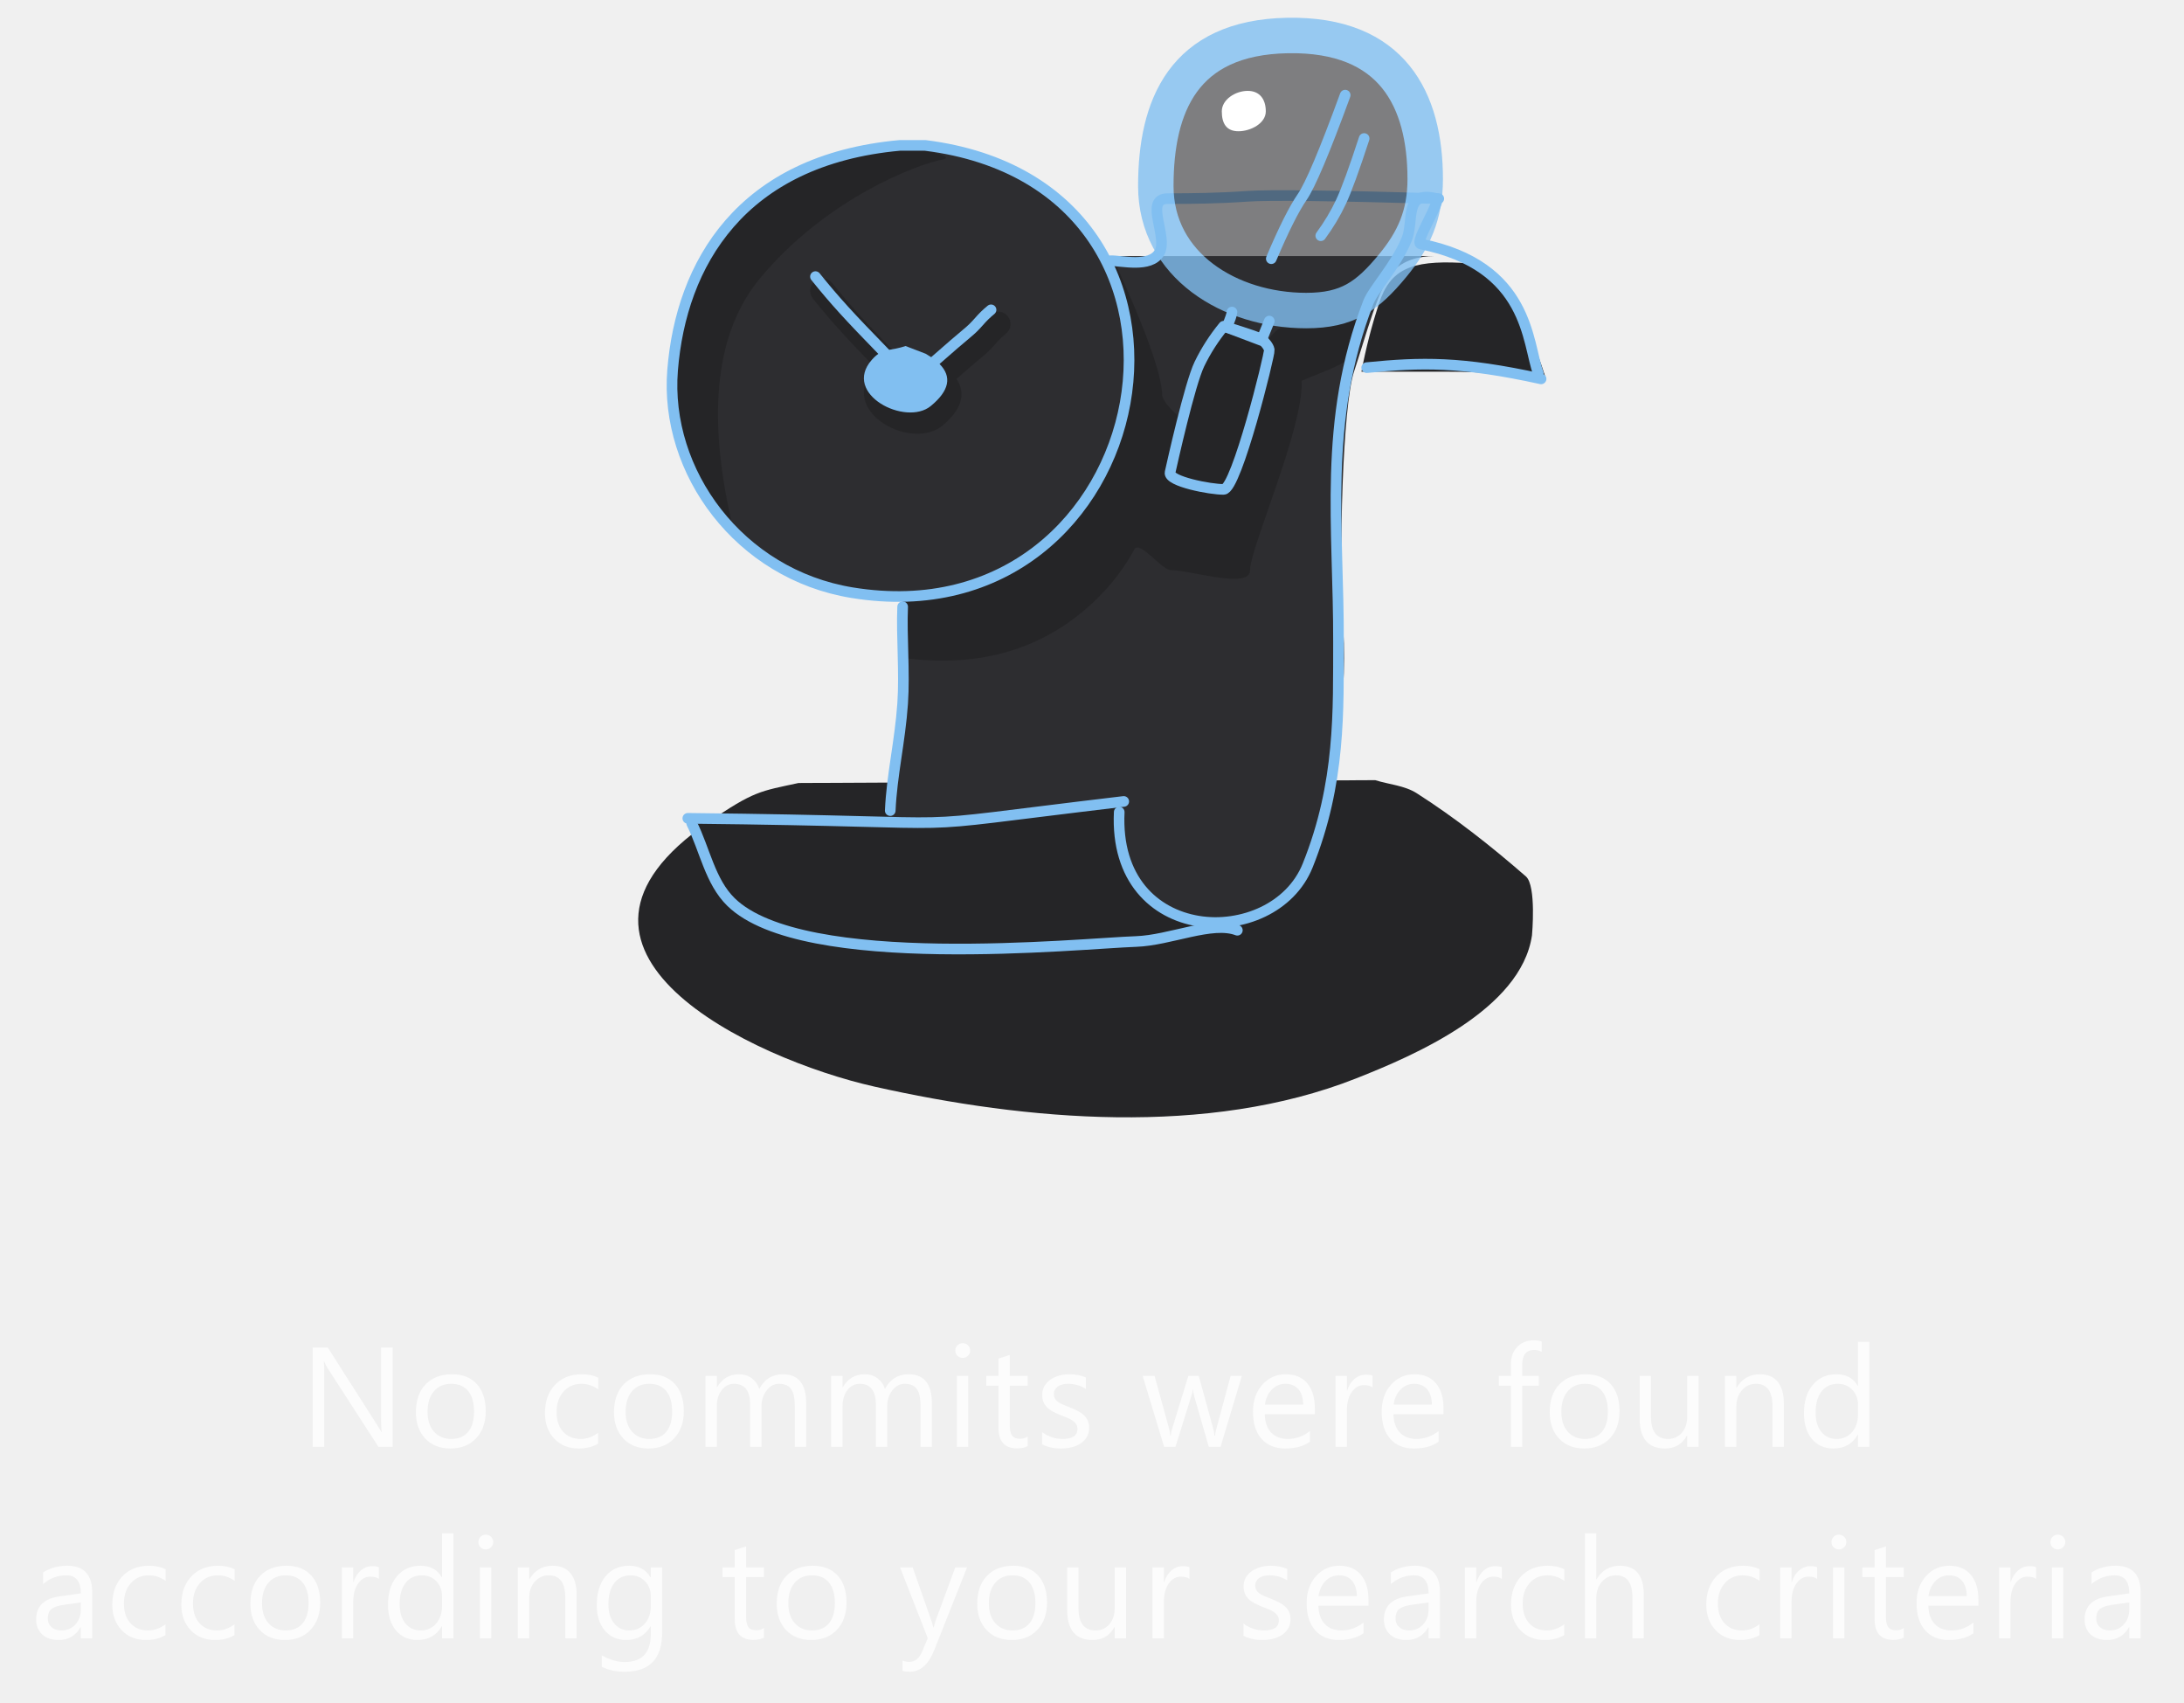
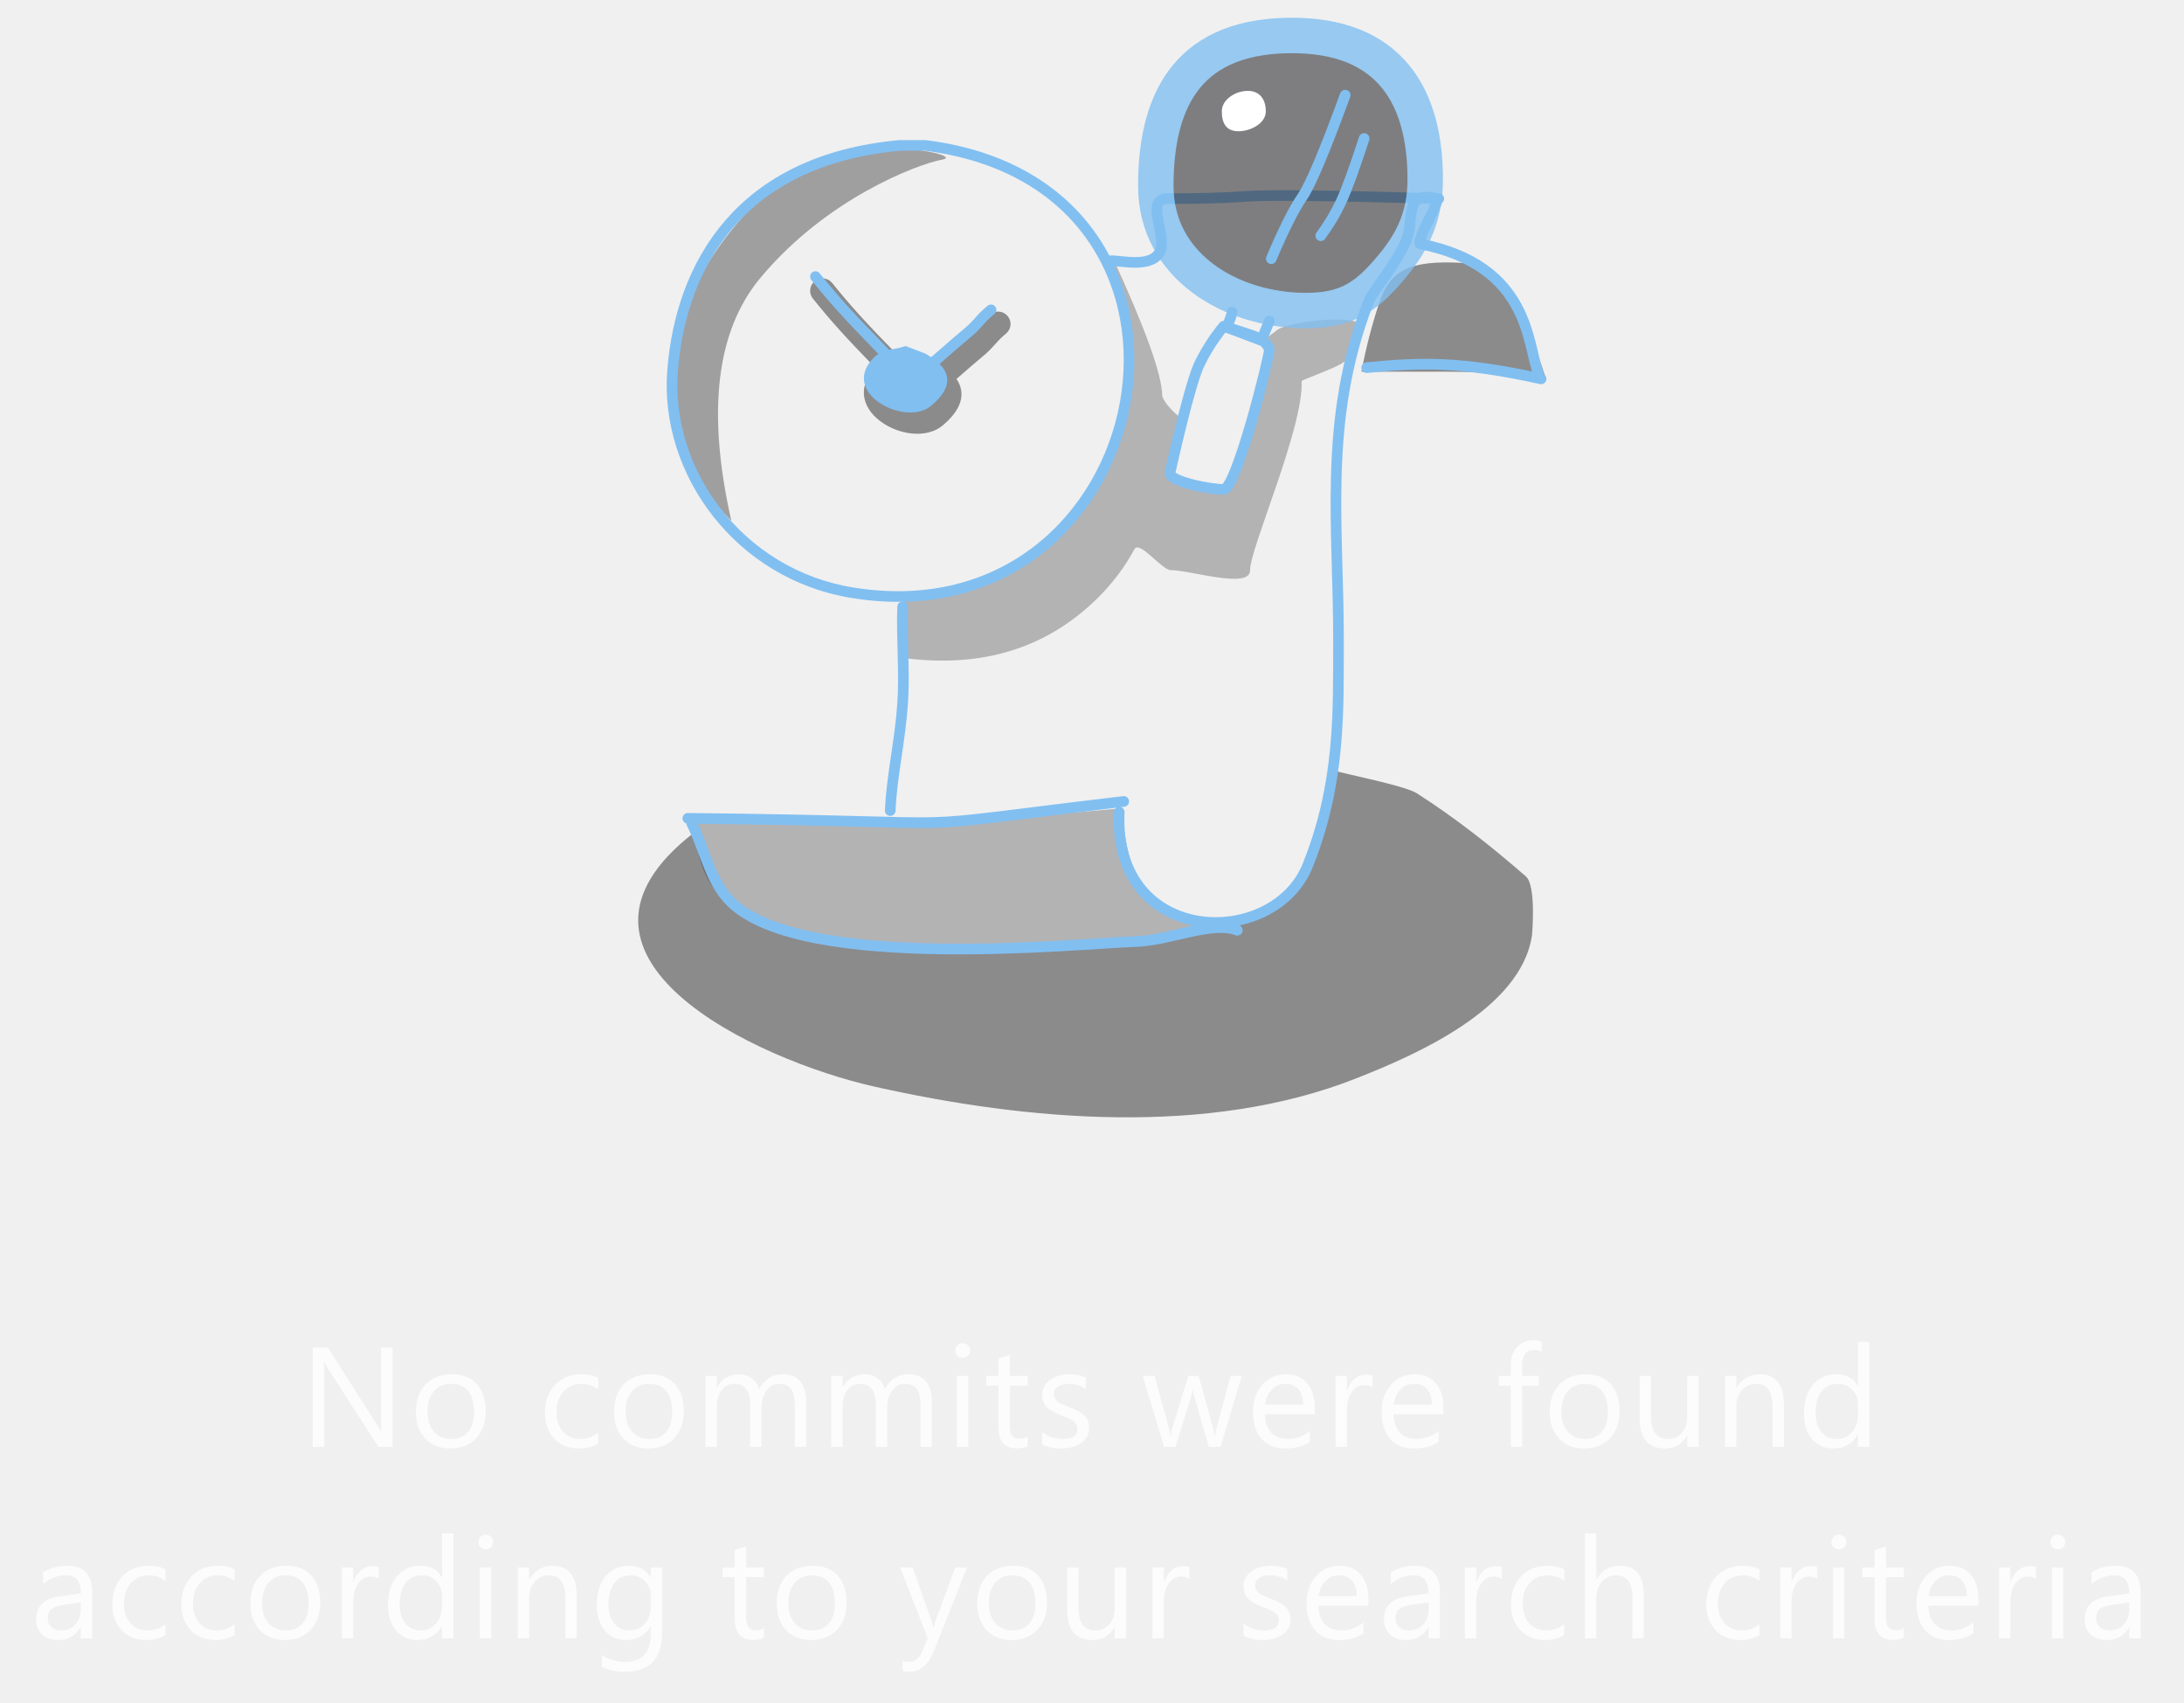
<svg xmlns="http://www.w3.org/2000/svg" width="308" height="240" viewBox="0 0 308 240">
  <g fill="none" fill-rule="evenodd">
    <rect width="308" height="241" />
    <g transform="translate(0 5)">
      <path fill="#FFFFFF" d="M55.381,22 L53.369,22 L46.162,10.838 C45.98,10.558 45.83,10.265 45.713,9.959 L45.654,9.959 C45.706,10.258 45.732,10.9 45.732,11.883 L45.732,22 L44.092,22 L44.092,7.996 L46.221,7.996 L53.232,18.982 C53.525,19.438 53.714,19.751 53.799,19.92 L53.838,19.92 C53.773,19.516 53.74,18.829 53.74,17.859 L53.74,7.996 L55.381,7.996 L55.381,22 Z M63.518,22.234 C62.04,22.234 60.86,21.767 59.978,20.833 C59.095,19.899 58.654,18.66 58.654,17.117 C58.654,15.437 59.113,14.126 60.031,13.182 C60.949,12.238 62.189,11.766 63.752,11.766 C65.243,11.766 66.407,12.225 67.243,13.143 C68.08,14.061 68.498,15.333 68.498,16.961 C68.498,18.556 68.047,19.834 67.146,20.794 C66.244,21.754 65.035,22.234 63.518,22.234 Z M63.635,13.113 C62.606,13.113 61.792,13.463 61.193,14.163 C60.594,14.863 60.295,15.828 60.295,17.059 C60.295,18.243 60.598,19.178 61.203,19.861 C61.809,20.545 62.619,20.887 63.635,20.887 C64.67,20.887 65.466,20.551 66.022,19.881 C66.579,19.21 66.857,18.257 66.857,17.02 C66.857,15.77 66.579,14.806 66.022,14.129 C65.466,13.452 64.67,13.113 63.635,13.113 Z M84.352,21.541 C83.583,22.003 82.672,22.234 81.617,22.234 C80.191,22.234 79.041,21.771 78.165,20.843 C77.289,19.915 76.852,18.712 76.852,17.234 C76.852,15.587 77.324,14.264 78.268,13.265 C79.212,12.265 80.471,11.766 82.047,11.766 C82.926,11.766 83.701,11.928 84.371,12.254 L84.371,13.895 C83.629,13.374 82.835,13.113 81.988,13.113 C80.966,13.113 80.128,13.479 79.474,14.212 C78.819,14.944 78.492,15.906 78.492,17.098 C78.492,18.27 78.8,19.194 79.415,19.871 C80.03,20.548 80.855,20.887 81.891,20.887 C82.763,20.887 83.583,20.597 84.352,20.018 L84.352,21.541 Z M91.453,22.234 C89.975,22.234 88.795,21.767 87.913,20.833 C87.031,19.899 86.59,18.66 86.59,17.117 C86.59,15.437 87.049,14.126 87.967,13.182 C88.885,12.238 90.125,11.766 91.687,11.766 C93.178,11.766 94.342,12.225 95.179,13.143 C96.015,14.061 96.434,15.333 96.434,16.961 C96.434,18.556 95.983,19.834 95.081,20.794 C94.179,21.754 92.97,22.234 91.453,22.234 Z M91.57,13.113 C90.542,13.113 89.728,13.463 89.129,14.163 C88.53,14.863 88.23,15.828 88.23,17.059 C88.23,18.243 88.533,19.178 89.139,19.861 C89.744,20.545 90.555,20.887 91.57,20.887 C92.605,20.887 93.401,20.551 93.958,19.881 C94.515,19.21 94.793,18.257 94.793,17.02 C94.793,15.77 94.515,14.806 93.958,14.129 C93.401,13.452 92.605,13.113 91.57,13.113 Z M113.691,22 L112.09,22 L112.09,16.258 C112.09,15.151 111.919,14.35 111.577,13.855 C111.235,13.361 110.661,13.113 109.854,13.113 C109.17,13.113 108.589,13.426 108.11,14.051 C107.632,14.676 107.393,15.424 107.393,16.297 L107.393,22 L105.791,22 L105.791,16.062 C105.791,14.096 105.033,13.113 103.516,13.113 C102.812,13.113 102.233,13.408 101.777,13.997 C101.322,14.586 101.094,15.353 101.094,16.297 L101.094,22 L99.492,22 L99.492,12 L101.094,12 L101.094,13.582 L101.133,13.582 C101.842,12.371 102.878,11.766 104.238,11.766 C104.922,11.766 105.518,11.956 106.025,12.337 C106.533,12.718 106.882,13.217 107.07,13.836 C107.813,12.456 108.919,11.766 110.391,11.766 C112.591,11.766 113.691,13.123 113.691,15.838 L113.691,22 Z M131.418,22 L129.816,22 L129.816,16.258 C129.816,15.151 129.646,14.35 129.304,13.855 C128.962,13.361 128.387,13.113 127.58,13.113 C126.896,13.113 126.315,13.426 125.837,14.051 C125.358,14.676 125.119,15.424 125.119,16.297 L125.119,22 L123.518,22 L123.518,16.062 C123.518,14.096 122.759,13.113 121.242,13.113 C120.539,13.113 119.96,13.408 119.504,13.997 C119.048,14.586 118.82,15.353 118.82,16.297 L118.82,22 L117.219,22 L117.219,12 L118.82,12 L118.82,13.582 L118.859,13.582 C119.569,12.371 120.604,11.766 121.965,11.766 C122.648,11.766 123.244,11.956 123.752,12.337 C124.26,12.718 124.608,13.217 124.797,13.836 C125.539,12.456 126.646,11.766 128.117,11.766 C130.318,11.766 131.418,13.123 131.418,15.838 L131.418,22 Z M135.766,9.461 C135.479,9.461 135.235,9.363 135.033,9.168 C134.831,8.973 134.73,8.725 134.73,8.426 C134.73,8.126 134.831,7.877 135.033,7.679 C135.235,7.48 135.479,7.381 135.766,7.381 C136.059,7.381 136.308,7.48 136.513,7.679 C136.718,7.877 136.82,8.126 136.82,8.426 C136.82,8.712 136.718,8.956 136.513,9.158 C136.308,9.36 136.059,9.461 135.766,9.461 Z M136.547,22 L134.945,22 L134.945,12 L136.547,12 L136.547,22 Z M144.928,21.902 C144.55,22.111 144.052,22.215 143.434,22.215 C141.682,22.215 140.807,21.238 140.807,19.285 L140.807,13.367 L139.088,13.367 L139.088,12 L140.807,12 L140.807,9.559 L142.408,9.041 L142.408,12 L144.928,12 L144.928,13.367 L142.408,13.367 L142.408,19.002 C142.408,19.673 142.522,20.151 142.75,20.438 C142.978,20.724 143.355,20.867 143.883,20.867 C144.286,20.867 144.635,20.757 144.928,20.535 L144.928,21.902 Z M146.961,21.639 L146.961,19.92 C147.833,20.564 148.794,20.887 149.842,20.887 C151.248,20.887 151.951,20.418 151.951,19.48 C151.951,19.214 151.891,18.987 151.771,18.802 C151.65,18.616 151.487,18.452 151.282,18.309 C151.077,18.165 150.836,18.037 150.56,17.923 C150.283,17.809 149.985,17.69 149.666,17.566 C149.223,17.391 148.834,17.213 148.499,17.034 C148.164,16.855 147.884,16.653 147.659,16.429 C147.435,16.204 147.265,15.949 147.151,15.662 C147.037,15.376 146.98,15.04 146.98,14.656 C146.98,14.187 147.088,13.772 147.303,13.411 C147.518,13.05 147.804,12.747 148.162,12.503 C148.52,12.259 148.929,12.075 149.388,11.951 C149.847,11.827 150.32,11.766 150.809,11.766 C151.674,11.766 152.449,11.915 153.133,12.215 L153.133,13.836 C152.397,13.354 151.551,13.113 150.594,13.113 C150.294,13.113 150.024,13.147 149.783,13.216 C149.542,13.284 149.336,13.38 149.163,13.504 C148.991,13.628 148.857,13.776 148.763,13.948 C148.668,14.121 148.621,14.311 148.621,14.52 C148.621,14.78 148.668,14.998 148.763,15.174 C148.857,15.35 148.995,15.506 149.178,15.643 C149.36,15.779 149.581,15.903 149.842,16.014 C150.102,16.124 150.398,16.245 150.73,16.375 C151.173,16.544 151.57,16.718 151.922,16.897 C152.273,17.076 152.573,17.278 152.82,17.503 C153.068,17.728 153.258,17.986 153.392,18.279 C153.525,18.572 153.592,18.921 153.592,19.324 C153.592,19.819 153.483,20.249 153.265,20.613 C153.047,20.978 152.755,21.281 152.391,21.521 C152.026,21.762 151.606,21.941 151.131,22.059 C150.656,22.176 150.158,22.234 149.637,22.234 C148.608,22.234 147.716,22.036 146.961,21.639 Z M175.129,12 L172.131,22 L170.471,22 L168.41,14.842 C168.332,14.568 168.28,14.259 168.254,13.914 L168.215,13.914 C168.195,14.148 168.127,14.451 168.01,14.822 L165.773,22 L164.172,22 L161.145,12 L162.824,12 L164.895,19.52 C164.96,19.747 165.005,20.047 165.031,20.418 L165.109,20.418 C165.129,20.132 165.188,19.826 165.285,19.5 L167.59,12 L169.055,12 L171.125,19.539 C171.19,19.78 171.239,20.079 171.271,20.438 L171.35,20.438 C171.363,20.184 171.418,19.884 171.516,19.539 L173.547,12 L175.129,12 Z M185.424,17.4 L178.363,17.4 C178.389,18.514 178.689,19.373 179.262,19.979 C179.835,20.584 180.622,20.887 181.625,20.887 C182.751,20.887 183.786,20.516 184.73,19.773 L184.73,21.277 C183.852,21.915 182.689,22.234 181.244,22.234 C179.831,22.234 178.721,21.78 177.914,20.872 C177.107,19.964 176.703,18.686 176.703,17.039 C176.703,15.483 177.144,14.215 178.026,13.235 C178.909,12.256 180.004,11.766 181.312,11.766 C182.621,11.766 183.633,12.189 184.35,13.035 C185.066,13.882 185.424,15.057 185.424,16.561 L185.424,17.4 Z M183.783,16.043 C183.777,15.118 183.554,14.399 183.114,13.885 C182.675,13.37 182.064,13.113 181.283,13.113 C180.528,13.113 179.887,13.383 179.359,13.924 C178.832,14.464 178.507,15.171 178.383,16.043 L183.783,16.043 Z M193.561,13.621 C193.281,13.406 192.877,13.299 192.35,13.299 C191.666,13.299 191.095,13.621 190.636,14.266 C190.177,14.91 189.947,15.789 189.947,16.902 L189.947,22 L188.346,22 L188.346,12 L189.947,12 L189.947,14.061 L189.986,14.061 C190.214,13.357 190.562,12.809 191.031,12.415 C191.5,12.021 192.024,11.824 192.604,11.824 C193.02,11.824 193.339,11.87 193.561,11.961 L193.561,13.621 Z M203.572,17.4 L196.512,17.4 C196.538,18.514 196.837,19.373 197.41,19.979 C197.983,20.584 198.771,20.887 199.773,20.887 C200.9,20.887 201.935,20.516 202.879,19.773 L202.879,21.277 C202,21.915 200.838,22.234 199.393,22.234 C197.98,22.234 196.87,21.78 196.062,20.872 C195.255,19.964 194.852,18.686 194.852,17.039 C194.852,15.483 195.293,14.215 196.175,13.235 C197.057,12.256 198.152,11.766 199.461,11.766 C200.77,11.766 201.782,12.189 202.498,13.035 C203.214,13.882 203.572,15.057 203.572,16.561 L203.572,17.4 Z M201.932,16.043 C201.925,15.118 201.702,14.399 201.263,13.885 C200.823,13.37 200.213,13.113 199.432,13.113 C198.676,13.113 198.035,13.383 197.508,13.924 C196.98,14.464 196.655,15.171 196.531,16.043 L201.932,16.043 Z M217.414,8.602 C217.102,8.426 216.747,8.338 216.35,8.338 C215.23,8.338 214.67,9.044 214.67,10.457 L214.67,12 L217.014,12 L217.014,13.367 L214.67,13.367 L214.67,22 L213.078,22 L213.078,13.367 L211.369,13.367 L211.369,12 L213.078,12 L213.078,10.379 C213.078,9.331 213.381,8.502 213.986,7.894 C214.592,7.285 215.347,6.98 216.252,6.98 C216.74,6.98 217.128,7.039 217.414,7.156 L217.414,8.602 Z M223.412,22.234 C221.934,22.234 220.754,21.767 219.872,20.833 C218.99,19.899 218.549,18.66 218.549,17.117 C218.549,15.437 219.008,14.126 219.926,13.182 C220.844,12.238 222.084,11.766 223.646,11.766 C225.137,11.766 226.301,12.225 227.138,13.143 C227.974,14.061 228.393,15.333 228.393,16.961 C228.393,18.556 227.942,19.834 227.04,20.794 C226.138,21.754 224.929,22.234 223.412,22.234 Z M223.529,13.113 C222.501,13.113 221.687,13.463 221.088,14.163 C220.489,14.863 220.189,15.828 220.189,17.059 C220.189,18.243 220.492,19.178 221.098,19.861 C221.703,20.545 222.514,20.887 223.529,20.887 C224.564,20.887 225.36,20.551 225.917,19.881 C226.474,19.21 226.752,18.257 226.752,17.02 C226.752,15.77 226.474,14.806 225.917,14.129 C225.36,13.452 224.564,13.113 223.529,13.113 Z M239.537,22 L237.936,22 L237.936,20.418 L237.896,20.418 C237.232,21.629 236.204,22.234 234.811,22.234 C232.428,22.234 231.236,20.815 231.236,17.977 L231.236,12 L232.828,12 L232.828,17.723 C232.828,19.832 233.635,20.887 235.25,20.887 C236.031,20.887 236.674,20.599 237.179,20.022 C237.683,19.446 237.936,18.693 237.936,17.762 L237.936,12 L239.537,12 L239.537,22 Z M251.57,22 L249.969,22 L249.969,16.297 C249.969,14.174 249.194,13.113 247.645,13.113 C246.844,13.113 246.181,13.414 245.657,14.017 C245.133,14.619 244.871,15.379 244.871,16.297 L244.871,22 L243.27,22 L243.27,12 L244.871,12 L244.871,13.66 L244.91,13.66 C245.665,12.397 246.759,11.766 248.191,11.766 C249.285,11.766 250.122,12.119 250.701,12.825 C251.281,13.532 251.57,14.552 251.57,15.887 L251.57,22 Z M263.623,22 L262.021,22 L262.021,20.301 L261.982,20.301 C261.24,21.59 260.094,22.234 258.545,22.234 C257.288,22.234 256.284,21.787 255.532,20.892 C254.78,19.996 254.404,18.777 254.404,17.234 C254.404,15.581 254.821,14.256 255.654,13.26 C256.488,12.264 257.598,11.766 258.984,11.766 C260.358,11.766 261.357,12.306 261.982,13.387 L262.021,13.387 L262.021,7.195 L263.623,7.195 L263.623,22 Z M262.021,17.479 L262.021,16.004 C262.021,15.197 261.755,14.513 261.221,13.953 C260.687,13.393 260.01,13.113 259.189,13.113 C258.213,13.113 257.445,13.471 256.885,14.188 C256.325,14.904 256.045,15.893 256.045,17.156 C256.045,18.309 256.313,19.218 256.851,19.886 C257.388,20.553 258.109,20.887 259.014,20.887 C259.906,20.887 260.63,20.564 261.187,19.92 C261.743,19.275 262.021,18.462 262.021,17.479 Z M13.001,49 L11.399,49 L11.399,47.438 L11.36,47.438 C10.664,48.635 9.638,49.234 8.284,49.234 C7.288,49.234 6.508,48.971 5.945,48.443 C5.382,47.916 5.101,47.216 5.101,46.344 C5.101,44.475 6.201,43.388 8.401,43.082 L11.399,42.662 C11.399,40.963 10.713,40.113 9.339,40.113 C8.134,40.113 7.047,40.523 6.077,41.344 L6.077,39.703 C7.06,39.078 8.193,38.766 9.476,38.766 C11.826,38.766 13.001,40.009 13.001,42.496 L13.001,49 Z M11.399,43.941 L8.987,44.273 C8.245,44.378 7.685,44.562 7.308,44.825 C6.93,45.089 6.741,45.556 6.741,46.227 C6.741,46.715 6.915,47.114 7.264,47.423 C7.612,47.732 8.076,47.887 8.655,47.887 C9.45,47.887 10.105,47.608 10.623,47.052 C11.141,46.495 11.399,45.79 11.399,44.938 L11.399,43.941 Z M23.335,48.541 C22.567,49.003 21.655,49.234 20.601,49.234 C19.175,49.234 18.024,48.771 17.148,47.843 C16.273,46.915 15.835,45.712 15.835,44.234 C15.835,42.587 16.307,41.264 17.251,40.265 C18.195,39.265 19.455,38.766 21.03,38.766 C21.909,38.766 22.684,38.928 23.354,39.254 L23.354,40.895 C22.612,40.374 21.818,40.113 20.972,40.113 C19.95,40.113 19.111,40.479 18.457,41.212 C17.803,41.944 17.476,42.906 17.476,44.098 C17.476,45.27 17.783,46.194 18.398,46.871 C19.014,47.548 19.839,47.887 20.874,47.887 C21.746,47.887 22.567,47.597 23.335,47.018 L23.335,48.541 Z M33.073,48.541 C32.305,49.003 31.394,49.234 30.339,49.234 C28.913,49.234 27.762,48.771 26.887,47.843 C26.011,46.915 25.573,45.712 25.573,44.234 C25.573,42.587 26.045,41.264 26.989,40.265 C27.933,39.265 29.193,38.766 30.769,38.766 C31.647,38.766 32.422,38.928 33.093,39.254 L33.093,40.895 C32.351,40.374 31.556,40.113 30.71,40.113 C29.688,40.113 28.85,40.479 28.195,41.212 C27.541,41.944 27.214,42.906 27.214,44.098 C27.214,45.27 27.521,46.194 28.137,46.871 C28.752,47.548 29.577,47.887 30.612,47.887 C31.485,47.887 32.305,47.597 33.073,47.018 L33.073,48.541 Z M40.175,49.234 C38.697,49.234 37.517,48.767 36.635,47.833 C35.753,46.899 35.312,45.66 35.312,44.117 C35.312,42.437 35.771,41.126 36.688,40.182 C37.606,39.238 38.847,38.766 40.409,38.766 C41.9,38.766 43.064,39.225 43.9,40.143 C44.737,41.061 45.155,42.333 45.155,43.961 C45.155,45.556 44.704,46.834 43.803,47.794 C42.901,48.754 41.692,49.234 40.175,49.234 Z M40.292,40.113 C39.263,40.113 38.45,40.463 37.851,41.163 C37.252,41.863 36.952,42.828 36.952,44.059 C36.952,45.243 37.255,46.178 37.86,46.861 C38.466,47.545 39.276,47.887 40.292,47.887 C41.327,47.887 42.123,47.551 42.68,46.881 C43.236,46.21 43.515,45.257 43.515,44.02 C43.515,42.77 43.236,41.806 42.68,41.129 C42.123,40.452 41.327,40.113 40.292,40.113 Z M53.429,40.621 C53.149,40.406 52.745,40.299 52.218,40.299 C51.534,40.299 50.963,40.621 50.504,41.266 C50.045,41.91 49.815,42.789 49.815,43.902 L49.815,49 L48.214,49 L48.214,39 L49.815,39 L49.815,41.061 L49.854,41.061 C50.082,40.357 50.431,39.809 50.899,39.415 C51.368,39.021 51.892,38.824 52.472,38.824 C52.888,38.824 53.207,38.87 53.429,38.961 L53.429,40.621 Z M63.938,49 L62.337,49 L62.337,47.301 L62.298,47.301 C61.556,48.59 60.41,49.234 58.86,49.234 C57.604,49.234 56.6,48.787 55.848,47.892 C55.096,46.996 54.72,45.777 54.72,44.234 C54.72,42.581 55.136,41.256 55.97,40.26 C56.803,39.264 57.913,38.766 59.3,38.766 C60.674,38.766 61.673,39.306 62.298,40.387 L62.337,40.387 L62.337,34.195 L63.938,34.195 L63.938,49 Z M62.337,44.479 L62.337,43.004 C62.337,42.197 62.07,41.513 61.536,40.953 C61.002,40.393 60.325,40.113 59.505,40.113 C58.528,40.113 57.76,40.471 57.2,41.188 C56.64,41.904 56.36,42.893 56.36,44.156 C56.36,45.309 56.629,46.218 57.166,46.886 C57.703,47.553 58.424,47.887 59.329,47.887 C60.221,47.887 60.945,47.564 61.502,46.92 C62.059,46.275 62.337,45.462 62.337,44.479 Z M68.501,36.461 C68.215,36.461 67.97,36.363 67.769,36.168 C67.567,35.973 67.466,35.725 67.466,35.426 C67.466,35.126 67.567,34.877 67.769,34.679 C67.97,34.48 68.215,34.381 68.501,34.381 C68.794,34.381 69.043,34.48 69.248,34.679 C69.453,34.877 69.556,35.126 69.556,35.426 C69.556,35.712 69.453,35.956 69.248,36.158 C69.043,36.36 68.794,36.461 68.501,36.461 Z M69.282,49 L67.681,49 L67.681,39 L69.282,39 L69.282,49 Z M81.325,49 L79.724,49 L79.724,43.297 C79.724,41.174 78.949,40.113 77.399,40.113 C76.599,40.113 75.936,40.414 75.412,41.017 C74.888,41.619 74.626,42.379 74.626,43.297 L74.626,49 L73.024,49 L73.024,39 L74.626,39 L74.626,40.66 L74.665,40.66 C75.42,39.397 76.514,38.766 77.946,38.766 C79.04,38.766 79.877,39.119 80.456,39.825 C81.035,40.532 81.325,41.552 81.325,42.887 L81.325,49 Z M93.378,48.199 C93.378,51.871 91.62,53.707 88.104,53.707 C86.868,53.707 85.787,53.473 84.862,53.004 L84.862,51.402 C85.989,52.027 87.063,52.34 88.085,52.34 C90.546,52.34 91.776,51.031 91.776,48.414 L91.776,47.32 L91.737,47.32 C90.976,48.596 89.83,49.234 88.3,49.234 C87.056,49.234 86.055,48.79 85.297,47.901 C84.538,47.013 84.159,45.82 84.159,44.322 C84.159,42.623 84.568,41.272 85.385,40.27 C86.202,39.267 87.32,38.766 88.739,38.766 C90.087,38.766 91.086,39.306 91.737,40.387 L91.776,40.387 L91.776,39 L93.378,39 L93.378,48.199 Z M91.776,44.479 L91.776,43.004 C91.776,42.21 91.508,41.529 90.971,40.963 C90.434,40.396 89.765,40.113 88.964,40.113 C87.974,40.113 87.2,40.473 86.64,41.192 C86.08,41.912 85.8,42.919 85.8,44.215 C85.8,45.328 86.068,46.218 86.605,46.886 C87.143,47.553 87.854,47.887 88.739,47.887 C89.638,47.887 90.368,47.568 90.932,46.93 C91.495,46.292 91.776,45.475 91.776,44.479 Z M107.737,48.902 C107.36,49.111 106.862,49.215 106.243,49.215 C104.492,49.215 103.616,48.238 103.616,46.285 L103.616,40.367 L101.897,40.367 L101.897,39 L103.616,39 L103.616,36.559 L105.218,36.041 L105.218,39 L107.737,39 L107.737,40.367 L105.218,40.367 L105.218,46.002 C105.218,46.673 105.332,47.151 105.56,47.438 C105.787,47.724 106.165,47.867 106.692,47.867 C107.096,47.867 107.444,47.757 107.737,47.535 L107.737,48.902 Z M114.399,49.234 C112.922,49.234 111.742,48.767 110.859,47.833 C109.977,46.899 109.536,45.66 109.536,44.117 C109.536,42.437 109.995,41.126 110.913,40.182 C111.831,39.238 113.071,38.766 114.634,38.766 C116.125,38.766 117.288,39.225 118.125,40.143 C118.962,41.061 119.38,42.333 119.38,43.961 C119.38,45.556 118.929,46.834 118.027,47.794 C117.126,48.754 115.916,49.234 114.399,49.234 Z M114.517,40.113 C113.488,40.113 112.674,40.463 112.075,41.163 C111.476,41.863 111.177,42.828 111.177,44.059 C111.177,45.243 111.479,46.178 112.085,46.861 C112.69,47.545 113.501,47.887 114.517,47.887 C115.552,47.887 116.348,47.551 116.904,46.881 C117.461,46.21 117.739,45.257 117.739,44.02 C117.739,42.77 117.461,41.806 116.904,41.129 C116.348,40.452 115.552,40.113 114.517,40.113 Z M136.376,39 L131.776,50.602 C130.956,52.672 129.804,53.707 128.319,53.707 C127.903,53.707 127.554,53.665 127.274,53.58 L127.274,52.145 C127.619,52.262 127.935,52.32 128.222,52.32 C129.029,52.32 129.634,51.839 130.038,50.875 L130.839,48.98 L126.933,39 L128.71,39 L131.415,46.695 C131.448,46.793 131.516,47.047 131.62,47.457 L131.679,47.457 C131.711,47.301 131.776,47.053 131.874,46.715 L134.716,39 L136.376,39 Z M142.677,49.234 C141.199,49.234 140.019,48.767 139.137,47.833 C138.255,46.899 137.813,45.66 137.813,44.117 C137.813,42.437 138.272,41.126 139.19,40.182 C140.108,39.238 141.349,38.766 142.911,38.766 C144.402,38.766 145.566,39.225 146.402,40.143 C147.239,41.061 147.657,42.333 147.657,43.961 C147.657,45.556 147.206,46.834 146.305,47.794 C145.403,48.754 144.194,49.234 142.677,49.234 Z M142.794,40.113 C141.765,40.113 140.952,40.463 140.353,41.163 C139.754,41.863 139.454,42.828 139.454,44.059 C139.454,45.243 139.757,46.178 140.362,46.861 C140.968,47.545 141.778,47.887 142.794,47.887 C143.829,47.887 144.625,47.551 145.182,46.881 C145.738,46.21 146.017,45.257 146.017,44.02 C146.017,42.77 145.738,41.806 145.182,41.129 C144.625,40.452 143.829,40.113 142.794,40.113 Z M158.802,49 L157.2,49 L157.2,47.418 L157.161,47.418 C156.497,48.629 155.468,49.234 154.075,49.234 C151.692,49.234 150.501,47.815 150.501,44.977 L150.501,39 L152.093,39 L152.093,44.723 C152.093,46.832 152.9,47.887 154.515,47.887 C155.296,47.887 155.939,47.599 156.443,47.022 C156.948,46.446 157.2,45.693 157.2,44.762 L157.2,39 L158.802,39 L158.802,49 Z M167.749,40.621 C167.469,40.406 167.065,40.299 166.538,40.299 C165.854,40.299 165.283,40.621 164.824,41.266 C164.365,41.91 164.136,42.789 164.136,43.902 L164.136,49 L162.534,49 L162.534,39 L164.136,39 L164.136,41.061 L164.175,41.061 C164.403,40.357 164.751,39.809 165.22,39.415 C165.688,39.021 166.213,38.824 166.792,38.824 C167.209,38.824 167.528,38.87 167.749,38.961 L167.749,40.621 Z M175.36,48.639 L175.36,46.92 C176.233,47.564 177.193,47.887 178.241,47.887 C179.647,47.887 180.351,47.418 180.351,46.48 C180.351,46.214 180.29,45.987 180.17,45.802 C180.049,45.616 179.887,45.452 179.682,45.309 C179.477,45.165 179.236,45.037 178.959,44.923 C178.682,44.809 178.384,44.69 178.065,44.566 C177.623,44.391 177.234,44.213 176.898,44.034 C176.563,43.855 176.283,43.653 176.059,43.429 C175.834,43.204 175.665,42.949 175.551,42.662 C175.437,42.376 175.38,42.04 175.38,41.656 C175.38,41.187 175.487,40.772 175.702,40.411 C175.917,40.05 176.203,39.747 176.562,39.503 C176.92,39.259 177.328,39.075 177.787,38.951 C178.246,38.827 178.72,38.766 179.208,38.766 C180.074,38.766 180.849,38.915 181.532,39.215 L181.532,40.836 C180.797,40.354 179.95,40.113 178.993,40.113 C178.694,40.113 178.424,40.147 178.183,40.216 C177.942,40.284 177.735,40.38 177.562,40.504 C177.39,40.628 177.257,40.776 177.162,40.948 C177.068,41.121 177.021,41.311 177.021,41.52 C177.021,41.78 177.068,41.998 177.162,42.174 C177.257,42.35 177.395,42.506 177.577,42.643 C177.759,42.779 177.981,42.903 178.241,43.014 C178.502,43.124 178.798,43.245 179.13,43.375 C179.573,43.544 179.97,43.718 180.321,43.897 C180.673,44.076 180.972,44.278 181.22,44.503 C181.467,44.728 181.658,44.986 181.791,45.279 C181.924,45.572 181.991,45.921 181.991,46.324 C181.991,46.819 181.882,47.249 181.664,47.613 C181.446,47.978 181.155,48.281 180.79,48.521 C180.425,48.762 180.006,48.941 179.53,49.059 C179.055,49.176 178.557,49.234 178.036,49.234 C177.007,49.234 176.116,49.036 175.36,48.639 Z M192.989,44.4 L185.929,44.4 C185.955,45.514 186.254,46.373 186.827,46.979 C187.4,47.584 188.188,47.887 189.19,47.887 C190.317,47.887 191.352,47.516 192.296,46.773 L192.296,48.277 C191.417,48.915 190.255,49.234 188.81,49.234 C187.397,49.234 186.287,48.78 185.479,47.872 C184.672,46.964 184.269,45.686 184.269,44.039 C184.269,42.483 184.71,41.215 185.592,40.235 C186.474,39.256 187.569,38.766 188.878,38.766 C190.187,38.766 191.199,39.189 191.915,40.035 C192.631,40.882 192.989,42.057 192.989,43.561 L192.989,44.4 Z M191.349,43.043 C191.342,42.118 191.119,41.399 190.68,40.885 C190.24,40.37 189.63,40.113 188.849,40.113 C188.093,40.113 187.452,40.383 186.925,40.924 C186.397,41.464 186.072,42.171 185.948,43.043 L191.349,43.043 Z M203.069,49 L201.468,49 L201.468,47.438 L201.429,47.438 C200.732,48.635 199.707,49.234 198.353,49.234 C197.356,49.234 196.577,48.971 196.014,48.443 C195.451,47.916 195.169,47.216 195.169,46.344 C195.169,44.475 196.269,43.388 198.47,43.082 L201.468,42.662 C201.468,40.963 200.781,40.113 199.407,40.113 C198.203,40.113 197.116,40.523 196.146,41.344 L196.146,39.703 C197.129,39.078 198.261,38.766 199.544,38.766 C201.894,38.766 203.069,40.009 203.069,42.496 L203.069,49 Z M201.468,43.941 L199.056,44.273 C198.313,44.378 197.754,44.562 197.376,44.825 C196.998,45.089 196.81,45.556 196.81,46.227 C196.81,46.715 196.984,47.114 197.332,47.423 C197.68,47.732 198.144,47.887 198.724,47.887 C199.518,47.887 200.174,47.608 200.691,47.052 C201.209,46.495 201.468,45.79 201.468,44.938 L201.468,43.941 Z M211.802,40.621 C211.522,40.406 211.118,40.299 210.591,40.299 C209.907,40.299 209.336,40.621 208.877,41.266 C208.418,41.91 208.188,42.789 208.188,43.902 L208.188,49 L206.587,49 L206.587,39 L208.188,39 L208.188,41.061 L208.228,41.061 C208.455,40.357 208.804,39.809 209.272,39.415 C209.741,39.021 210.265,38.824 210.845,38.824 C211.261,38.824 211.58,38.87 211.802,38.961 L211.802,40.621 Z M220.593,48.541 C219.825,49.003 218.913,49.234 217.858,49.234 C216.433,49.234 215.282,48.771 214.406,47.843 C213.531,46.915 213.093,45.712 213.093,44.234 C213.093,42.587 213.565,41.264 214.509,40.265 C215.453,39.265 216.713,38.766 218.288,38.766 C219.167,38.766 219.942,38.928 220.612,39.254 L220.612,40.895 C219.87,40.374 219.076,40.113 218.229,40.113 C217.207,40.113 216.369,40.479 215.715,41.212 C215.061,41.944 214.733,42.906 214.733,44.098 C214.733,45.27 215.041,46.194 215.656,46.871 C216.271,47.548 217.097,47.887 218.132,47.887 C219.004,47.887 219.825,47.597 220.593,47.018 L220.593,48.541 Z M231.815,49 L230.214,49 L230.214,43.238 C230.214,41.155 229.439,40.113 227.89,40.113 C227.108,40.113 226.451,40.414 225.917,41.017 C225.383,41.619 225.116,42.392 225.116,43.336 L225.116,49 L223.515,49 L223.515,34.195 L225.116,34.195 L225.116,40.66 L225.155,40.66 C225.924,39.397 227.017,38.766 228.437,38.766 C230.689,38.766 231.815,40.123 231.815,42.838 L231.815,49 Z M248.128,48.541 C247.36,49.003 246.448,49.234 245.394,49.234 C243.968,49.234 242.817,48.771 241.941,47.843 C241.066,46.915 240.628,45.712 240.628,44.234 C240.628,42.587 241.1,41.264 242.044,40.265 C242.988,39.265 244.248,38.766 245.823,38.766 C246.702,38.766 247.477,38.928 248.147,39.254 L248.147,40.895 C247.405,40.374 246.611,40.113 245.765,40.113 C244.743,40.113 243.904,40.479 243.25,41.212 C242.596,41.944 242.269,42.906 242.269,44.098 C242.269,45.27 242.576,46.194 243.191,46.871 C243.807,47.548 244.632,47.887 245.667,47.887 C246.539,47.887 247.36,47.597 248.128,47.018 L248.128,48.541 Z M256.265,40.621 C255.985,40.406 255.581,40.299 255.054,40.299 C254.37,40.299 253.799,40.621 253.34,41.266 C252.881,41.91 252.651,42.789 252.651,43.902 L252.651,49 L251.05,49 L251.05,39 L252.651,39 L252.651,41.061 L252.69,41.061 C252.918,40.357 253.267,39.809 253.735,39.415 C254.204,39.021 254.728,38.824 255.308,38.824 C255.724,38.824 256.043,38.87 256.265,38.961 L256.265,40.621 Z M259.323,36.461 C259.037,36.461 258.793,36.363 258.591,36.168 C258.389,35.973 258.288,35.725 258.288,35.426 C258.288,35.126 258.389,34.877 258.591,34.679 C258.793,34.48 259.037,34.381 259.323,34.381 C259.616,34.381 259.865,34.48 260.07,34.679 C260.275,34.877 260.378,35.126 260.378,35.426 C260.378,35.712 260.275,35.956 260.07,36.158 C259.865,36.36 259.616,36.461 259.323,36.461 Z M260.104,49 L258.503,49 L258.503,39 L260.104,39 L260.104,49 Z M268.485,48.902 C268.108,49.111 267.61,49.215 266.991,49.215 C265.24,49.215 264.364,48.238 264.364,46.285 L264.364,40.367 L262.646,40.367 L262.646,39 L264.364,39 L264.364,36.559 L265.966,36.041 L265.966,39 L268.485,39 L268.485,40.367 L265.966,40.367 L265.966,46.002 C265.966,46.673 266.08,47.151 266.308,47.438 C266.535,47.724 266.913,47.867 267.44,47.867 C267.844,47.867 268.192,47.757 268.485,47.535 L268.485,48.902 Z M279.005,44.4 L271.944,44.4 C271.97,45.514 272.27,46.373 272.843,46.979 C273.416,47.584 274.203,47.887 275.206,47.887 C276.332,47.887 277.368,47.516 278.312,46.773 L278.312,48.277 C277.433,48.915 276.271,49.234 274.825,49.234 C273.412,49.234 272.302,48.78 271.495,47.872 C270.688,46.964 270.284,45.686 270.284,44.039 C270.284,42.483 270.725,41.215 271.607,40.235 C272.49,39.256 273.585,38.766 274.894,38.766 C276.202,38.766 277.215,39.189 277.931,40.035 C278.647,40.882 279.005,42.057 279.005,43.561 L279.005,44.4 Z M277.364,43.043 C277.358,42.118 277.135,41.399 276.695,40.885 C276.256,40.37 275.646,40.113 274.864,40.113 C274.109,40.113 273.468,40.383 272.94,40.924 C272.413,41.464 272.088,42.171 271.964,43.043 L277.364,43.043 Z M287.142,40.621 C286.862,40.406 286.458,40.299 285.931,40.299 C285.247,40.299 284.676,40.621 284.217,41.266 C283.758,41.91 283.528,42.789 283.528,43.902 L283.528,49 L281.927,49 L281.927,39 L283.528,39 L283.528,41.061 L283.567,41.061 C283.795,40.357 284.144,39.809 284.612,39.415 C285.081,39.021 285.605,38.824 286.185,38.824 C286.601,38.824 286.92,38.87 287.142,38.961 L287.142,40.621 Z M290.2,36.461 C289.914,36.461 289.67,36.363 289.468,36.168 C289.266,35.973 289.165,35.725 289.165,35.426 C289.165,35.126 289.266,34.877 289.468,34.679 C289.67,34.48 289.914,34.381 290.2,34.381 C290.493,34.381 290.742,34.48 290.947,34.679 C291.152,34.877 291.255,35.126 291.255,35.426 C291.255,35.712 291.152,35.956 290.947,36.158 C290.742,36.36 290.493,36.461 290.2,36.461 Z M290.981,49 L289.38,49 L289.38,39 L290.981,39 L290.981,49 Z M301.882,49 L300.28,49 L300.28,47.438 L300.241,47.438 C299.545,48.635 298.519,49.234 297.165,49.234 C296.169,49.234 295.389,48.971 294.826,48.443 C294.263,47.916 293.981,47.216 293.981,46.344 C293.981,44.475 295.082,43.388 297.282,43.082 L300.28,42.662 C300.28,40.963 299.593,40.113 298.22,40.113 C297.015,40.113 295.928,40.523 294.958,41.344 L294.958,39.703 C295.941,39.078 297.074,38.766 298.356,38.766 C300.707,38.766 301.882,40.009 301.882,42.496 L301.882,49 Z M300.28,43.941 L297.868,44.273 C297.126,44.378 296.566,44.562 296.188,44.825 C295.811,45.089 295.622,45.556 295.622,46.227 C295.622,46.715 295.796,47.114 296.145,47.423 C296.493,47.732 296.957,47.887 297.536,47.887 C298.33,47.887 298.986,47.608 299.504,47.052 C300.021,46.495 300.28,45.79 300.28,44.938 L300.28,43.941 Z" transform="translate(0 177)" opacity=".8" />
      <g transform="translate(90)">
        <g transform="translate(0 15)">
-           <path fill="#252527" d="M22.612,90.401 C17.229,91.568 16.355,91.491 9.881,95.939 C-16.311,113.935 15.91,129.301 33.365,133.219 C54.682,138.003 80.306,140.319 101.238,132.055 C109.348,128.853 124.503,122.39 126.05,111.875 C126.051,111.864 126.695,104.886 125.19,103.573 C120.329,99.332 115.235,95.318 109.804,91.848 C108.076,90.745 105.898,90.616 103.946,90" />
+           <path fill="#252527" d="M92.475,105.507 C88.7,109.089 86.917,108.407 81.885,110.478 C76.852,112.548 64.704,113.357 50.867,113.77 C37.029,114.182 23.4,113.306 12.646,106.806 C11.844,106.321 8.468,96.939 7.827,97.436 C-14.528,114.782 16.396,129.41 33.365,133.219 C54.682,138.003 80.306,140.319 101.238,132.055 C109.348,128.853 124.503,122.39 126.05,111.875 C126.051,111.864 126.695,104.886 125.19,103.573 C120.329,99.332 115.235,95.318 109.804,91.848 C108.076,90.745 99.712,89.163 97.759,88.547 C97.759,88.547 96.444,94.891 95.747,97.436" opacity=".5" />
          <g transform="translate(4)">
-             <path fill="#2D2D30" d="M31.339,95.223 C36.144,95.223 41.154,95.223 46.371,95.223 C51.588,95.223 57.351,94.419 63.662,92.812 C63.077,97.849 63.976,101.834 66.359,104.769 C69.934,109.17 75.33,109.365 79.872,109.17 C84.413,108.976 90.906,104.125 92.304,98.469 C93.702,92.812 96.104,79.275 95.435,68.707 C94.766,58.139 95.352,37.169 96.957,32.387 C98.562,27.605 100.475,20.14 102.562,18.121 C103.953,16.775 105.902,16.102 108.41,16.102 C88.623,16.102 78.025,16.102 76.617,16.102 C75.209,16.102 69.721,16.102 60.152,16.102 C54.151,5.783 45.874,0.484 35.322,0.206 C19.493,-0.211 -0.298,15.38 0.49,32.387 C1.278,49.394 12.822,63.214 28.129,63.579 C33.274,63.579 33.063,62.422 33.303,64.789 C34.668,78.244 33.303,75.729 33.303,81.716 C33.303,85.707 32.648,90.209 31.339,95.223 Z" />
-             <path fill="#252527" d="M98 32.412C101.619 32.412 105.72 32.412 110.304 32.412 114.888 32.412 119.466 32.761 124.04 33.459 120.637 22.746 116.612 17.277 111.967 17.052 104.999 16.714 102.065 17.966 100.49 22.742 99.44 25.926 98.61 29.149 98 32.412zM33.487 64.528L33.487 72.778C44.398 74.211 53.432 71.461 60.591 64.528 62.902 62.29 64.654 59.888 65.979 57.452 66.705 56.117 69.854 60.385 71.102 60.385 73.885 60.385 82.337 63.141 82.296 60.385 82.251 57.373 89.869 40.276 89.562 33.733 89.555 33.585 93.715 32.128 95.129 31.301 97.751 29.767 98.078 26.52 97.848 25.84 97.321 24.274 87.415 25.313 85.991 26.617 82.797 29.54 77.683 40.504 76.238 40.398 72.653 40.135 69.916 36.536 69.9 35.738 69.842 32.761 67.516 26.294 62.922 16.337 65.933 30.663 64.868 41.693 59.726 49.429 54.584 57.165 45.837 62.198 33.487 64.528zM3.759 95.638C4.192 100.937 5.496 104.452 7.67 106.182 10.931 108.777 19.576 112.505 27.198 113.07 34.821 113.636 43.484 114.202 56.97 113.636 65.96 113.259 73.597 112.087 79.883 110.121 72.557 110.28 68.135 108.491 66.615 104.754 65.095 101.017 64.335 97.415 64.335 93.947 52.587 95.074 42.774 95.638 34.896 95.638 27.018 95.638 16.639 95.638 3.759 95.638z" />
-             <path fill="#2D2D30" d="M32.899,0.5 C10.422,2.546 2.055,17.271 0.855,32.185 C-0.298,46.512 10.25,60.968 26.16,63.565 C69.485,70.638 82.115,6.212 36.469,0.5 L32.899,0.5 Z" />
-             <path fill="#252527" d="M9.137,53.434 C5.66,38.087 7.009,26.69 13.184,19.242 C22.445,8.07 35.292,3.166 38.904,2.497 C42.515,1.828 25.357,-1.709 17.247,4.523 C9.137,10.755 2.277,20.574 1.392,28.987 C0.507,37.401 2.671,46.018 4.249,48.027 C5.301,49.366 6.93,51.168 9.137,53.434 Z" />
+             <path fill="#252527" d="M98,32.412 C101.619,32.412 105.72,32.412 110.304,32.412 C114.888,32.412 119.466,32.761 124.04,33.459 C120.637,22.746 116.612,17.277 111.967,17.052 C104.999,16.714 102.065,17.966 100.49,22.742 C99.44,25.926 98.61,29.149 98,32.412 Z" opacity=".5" />
+             <path fill="#252527" d="M33.487 64.528L33.487 72.778C44.398 74.211 53.432 71.461 60.591 64.528 62.902 62.29 64.654 59.888 65.979 57.452 66.705 56.117 69.854 60.385 71.102 60.385 73.885 60.385 82.337 63.141 82.296 60.385 82.251 57.373 89.869 40.276 89.562 33.733 89.555 33.585 93.715 32.128 95.129 31.301 97.751 29.767 98.078 26.52 97.848 25.84 97.321 24.274 87.415 25.313 85.991 26.617 85.519 27.048 84.469 27.513 84.469 28.376 84.469 29.3 83.929 33.284 83.211 36.312 81.755 42.457 79.496 49.047 78.671 48.987 77.952 48.934 71.9 48.357 71.102 46.84 70.503 45.703 73.3 39.447 72.896 39.179 71.083 37.978 69.91 36.259 69.9 35.738 69.842 32.761 67.516 26.294 62.922 16.337 65.933 30.663 64.868 41.693 59.726 49.429 54.584 57.165 45.837 62.198 33.487 64.528zM3.759 95.638C4.192 100.937 5.496 104.452 7.67 106.182 10.931 108.777 19.576 112.505 27.198 113.07 34.821 113.636 43.484 114.202 56.97 113.636 65.96 113.259 73.597 112.087 79.883 110.121 72.557 110.28 68.135 108.491 66.615 104.754 65.095 101.017 64.335 97.415 64.335 93.947 52.587 95.074 42.774 95.638 34.896 95.638 27.018 95.638 16.639 95.638 3.759 95.638z" opacity=".3" />
+             <path fill="#252527" d="M9.137,53.434 C5.66,38.087 7.009,26.69 13.184,19.242 C22.445,8.07 35.292,3.166 38.904,2.497 C42.515,1.828 25.357,-1.709 17.247,4.523 C9.137,10.755 2.277,20.574 1.392,28.987 C0.507,37.401 2.671,46.018 4.249,48.027 C5.301,49.366 6.93,51.168 9.137,53.434 Z" opacity=".4" />
            <path stroke="#81BFF1" stroke-width="1.5" d="M32.899.5C10.422 2.546 2.055 17.271.855 32.185-.298 46.512 10.25 60.968 26.16 63.565 69.485 70.638 82.115 6.212 36.469.5L32.899.5zM3 95.381C48.932 95.86 28.473 97.274 64.476 93" stroke-linecap="round" stroke-linejoin="round" />
            <path stroke="#81BFF1" stroke-width="1.5" d="M33.297 65.549C33.117 69.696 33.604 74.732 33.297 79.189 32.93 84.535 31.764 89.315 31.547 94.29M63.839 94.503C62.931 113.497 85.609 113.983 90.414 102.039 95.116 90.349 94.726 80.086 94.76 70.539 94.818 54.427 92.499 39.394 98.961 22.65 99.689 20.765 102.753 17.602 104.362 13.786 105.475 11.146 103.9 6.838 108.551 7.984 109.352 8.181 105.407 14.21 106.361 14.4 121.742 17.465 121.343 28.377 122.936 32.628" stroke-linecap="round" stroke-linejoin="round" />
            <path stroke="#81BFF1" stroke-width="1.5" d="M62.646 16.762C64.119 16.728 68.213 17.795 69.502 15.625 70.803 13.436 67.288 8.007 70.665 8.007 74.299 8.007 77.886 7.96 81.878 7.679 84.964 7.462 93.973 7.571 108.903 8.007M3.55 96.089C5.401 99.791 6.139 104.306 9.103 107.195 19.276 117.107 58.208 113.021 66.219 112.748 71.005 112.584 76.94 109.795 80.498 111.161M98.741 31.835C106.465 31.07 112.016 30.937 123.331 33.42" stroke-linecap="round" stroke-linejoin="round" />
            <g fill-rule="nonzero" transform="translate(20 18)">
-               <path fill="#252527" d="M14.393,11.839 L14.733,11.726 L17.914,12.949 L18.053,13.015 C18.11,13.048 18.167,13.081 18.222,13.113 C20.215,11.367 21.094,10.61 22.226,9.667 C22.876,9.125 23.167,8.84 23.745,8.187 C24.438,7.405 24.852,6.999 25.643,6.34 C26.385,5.721 27.489,5.821 28.107,6.563 C28.726,7.306 28.626,8.409 27.884,9.028 C27.235,9.569 26.943,9.855 26.366,10.507 C25.673,11.29 25.258,11.696 24.468,12.355 C23.431,13.219 22.609,13.925 20.889,15.431 C22.304,17.512 21.564,19.825 18.901,22.018 C16.847,23.709 13.308,23.441 10.647,21.737 C7.693,19.845 6.813,16.785 9.187,14.086 C9.263,13.999 9.338,13.917 9.413,13.838 C5.112,9.405 3.159,7.237 0.636,4.096 C0.03,3.342 0.151,2.241 0.904,1.636 C1.658,1.03 2.759,1.151 3.364,1.904 C5.957,5.132 7.922,7.293 12.745,12.244 C13.57,12.092 13.821,12.03 14.393,11.839 Z" />
+               <path fill="#252527" d="M14.393,11.839 L14.733,11.726 L17.914,12.949 L18.053,13.015 C18.11,13.048 18.167,13.081 18.222,13.113 C20.215,11.367 21.094,10.61 22.226,9.667 C22.876,9.125 23.167,8.84 23.745,8.187 C24.438,7.405 24.852,6.999 25.643,6.34 C26.385,5.721 27.489,5.821 28.107,6.563 C28.726,7.306 28.626,8.409 27.884,9.028 C27.235,9.569 26.943,9.855 26.366,10.507 C25.673,11.29 25.258,11.696 24.468,12.355 C23.431,13.219 22.609,13.925 20.889,15.431 C22.304,17.512 21.564,19.825 18.901,22.018 C16.847,23.709 13.308,23.441 10.647,21.737 C7.693,19.845 6.813,16.785 9.187,14.086 C9.263,13.999 9.338,13.917 9.413,13.838 C5.112,9.405 3.159,7.237 0.636,4.096 C0.03,3.342 0.151,2.241 0.904,1.636 C1.658,1.03 2.759,1.151 3.364,1.904 C5.957,5.132 7.922,7.293 12.745,12.244 C13.57,12.092 13.821,12.03 14.393,11.839 Z" opacity=".5" />
              <path fill="#81BFF1" d="M11.401,11.323 C11.304,11.224 11.204,11.122 11.102,11.017 C6.426,6.218 4.323,3.94 1.585,0.53 C1.325,0.207 0.853,0.156 0.53,0.415 C0.207,0.675 0.156,1.147 0.415,1.47 C3.16,4.887 5.271,7.179 9.866,11.897 C9.574,12.095 9.272,12.365 8.938,12.746 C4.708,17.558 13.722,22.164 17.265,19.247 C19.873,17.099 20.284,15.123 18.5,13.318 C18.505,13.313 18.51,13.309 18.516,13.304 C20.646,11.436 21.601,10.609 22.827,9.587 C23.61,8.934 23.987,8.556 24.617,7.844 C25.2,7.185 25.527,6.858 26.244,6.26 C26.562,5.995 26.605,5.522 26.339,5.204 C26.074,4.885 25.601,4.843 25.283,5.108 C24.5,5.76 24.123,6.139 23.494,6.85 C22.91,7.509 22.584,7.837 21.867,8.435 C20.627,9.468 19.666,10.3 17.527,12.177 C17.456,12.238 17.388,12.298 17.32,12.358 C17.084,12.198 16.829,12.039 16.555,11.882 L13.709,10.788 C12.734,11.113 12.015,11.206 11.401,11.323 Z" />
            </g>
          </g>
        </g>
        <g transform="translate(73)">
          <path fill="#2D2D30" fill-opacity=".73" stroke="#81BFF1" stroke-width="5" d="M21.202,38.787 C27.065,38.787 29.839,36.764 33.394,32.465 C36.331,28.913 37.991,25.333 37.991,20.27 C37.991,9.078 33.394,-0.25 18.604,0.005 C3.813,0.261 0,10.052 0,21.244 C0,32.436 10.494,38.787 21.202,38.787 Z" opacity=".8" stroke-linecap="round" stroke-linejoin="round" />
          <path stroke="#81BFF1" stroke-width="1.5" d="M26.706 8.412C23.818 16.312 21.793 21.108 20.629 22.798 19.466 24.488 18.018 27.38 16.286 31.474M29.379 14.529C27.972 18.843 26.886 21.817 26.121 23.453 25.356 25.089 24.404 26.683 23.265 28.235" stroke-linecap="round" stroke-linejoin="round" />
          <path fill="#FFFFFF" d="M11.656,13.506 C13.369,13.506 15.51,12.395 15.51,10.706 C15.51,9.017 14.671,7.813 12.958,7.813 C11.245,7.813 9.306,9.017 9.306,10.706 C9.306,12.395 9.943,13.506 11.656,13.506 Z" />
-           <path fill="#252527" stroke="#81BFF1" stroke-width="1.5" d="M9.567,41 C13.114,42.094 14.947,42.731 15.066,42.911 C15.244,43.182 15.902,43.724 15.999,44.343 C16.095,44.961 11.388,63.969 9.567,63.999 C7.746,64.03 1.73,62.875 2.009,61.622 C2.289,60.37 4.778,49.162 6.147,46.332 C7.06,44.446 8.2,42.669 9.567,41 Z" stroke-linecap="round" stroke-linejoin="round" />
+           <path stroke="#81BFF1" stroke-width="1.5" d="M9.567,41 C13.114,42.094 14.947,42.731 15.066,42.911 C15.244,43.182 15.902,43.724 15.999,44.343 C16.095,44.961 11.388,63.969 9.567,63.999 C7.746,64.03 1.73,62.875 2.009,61.622 C2.289,60.37 4.778,49.162 6.147,46.332 C7.06,44.446 8.2,42.669 9.567,41 Z" stroke-linecap="round" stroke-linejoin="round" />
          <path stroke="#81BFF1" stroke-width="1.5" d="M10.739,39 C10.739,39.287 10.493,40.005 10,41.152 L14.892,43 L16,40.272" stroke-linecap="round" stroke-linejoin="round" />
        </g>
      </g>
    </g>
  </g>
</svg>
